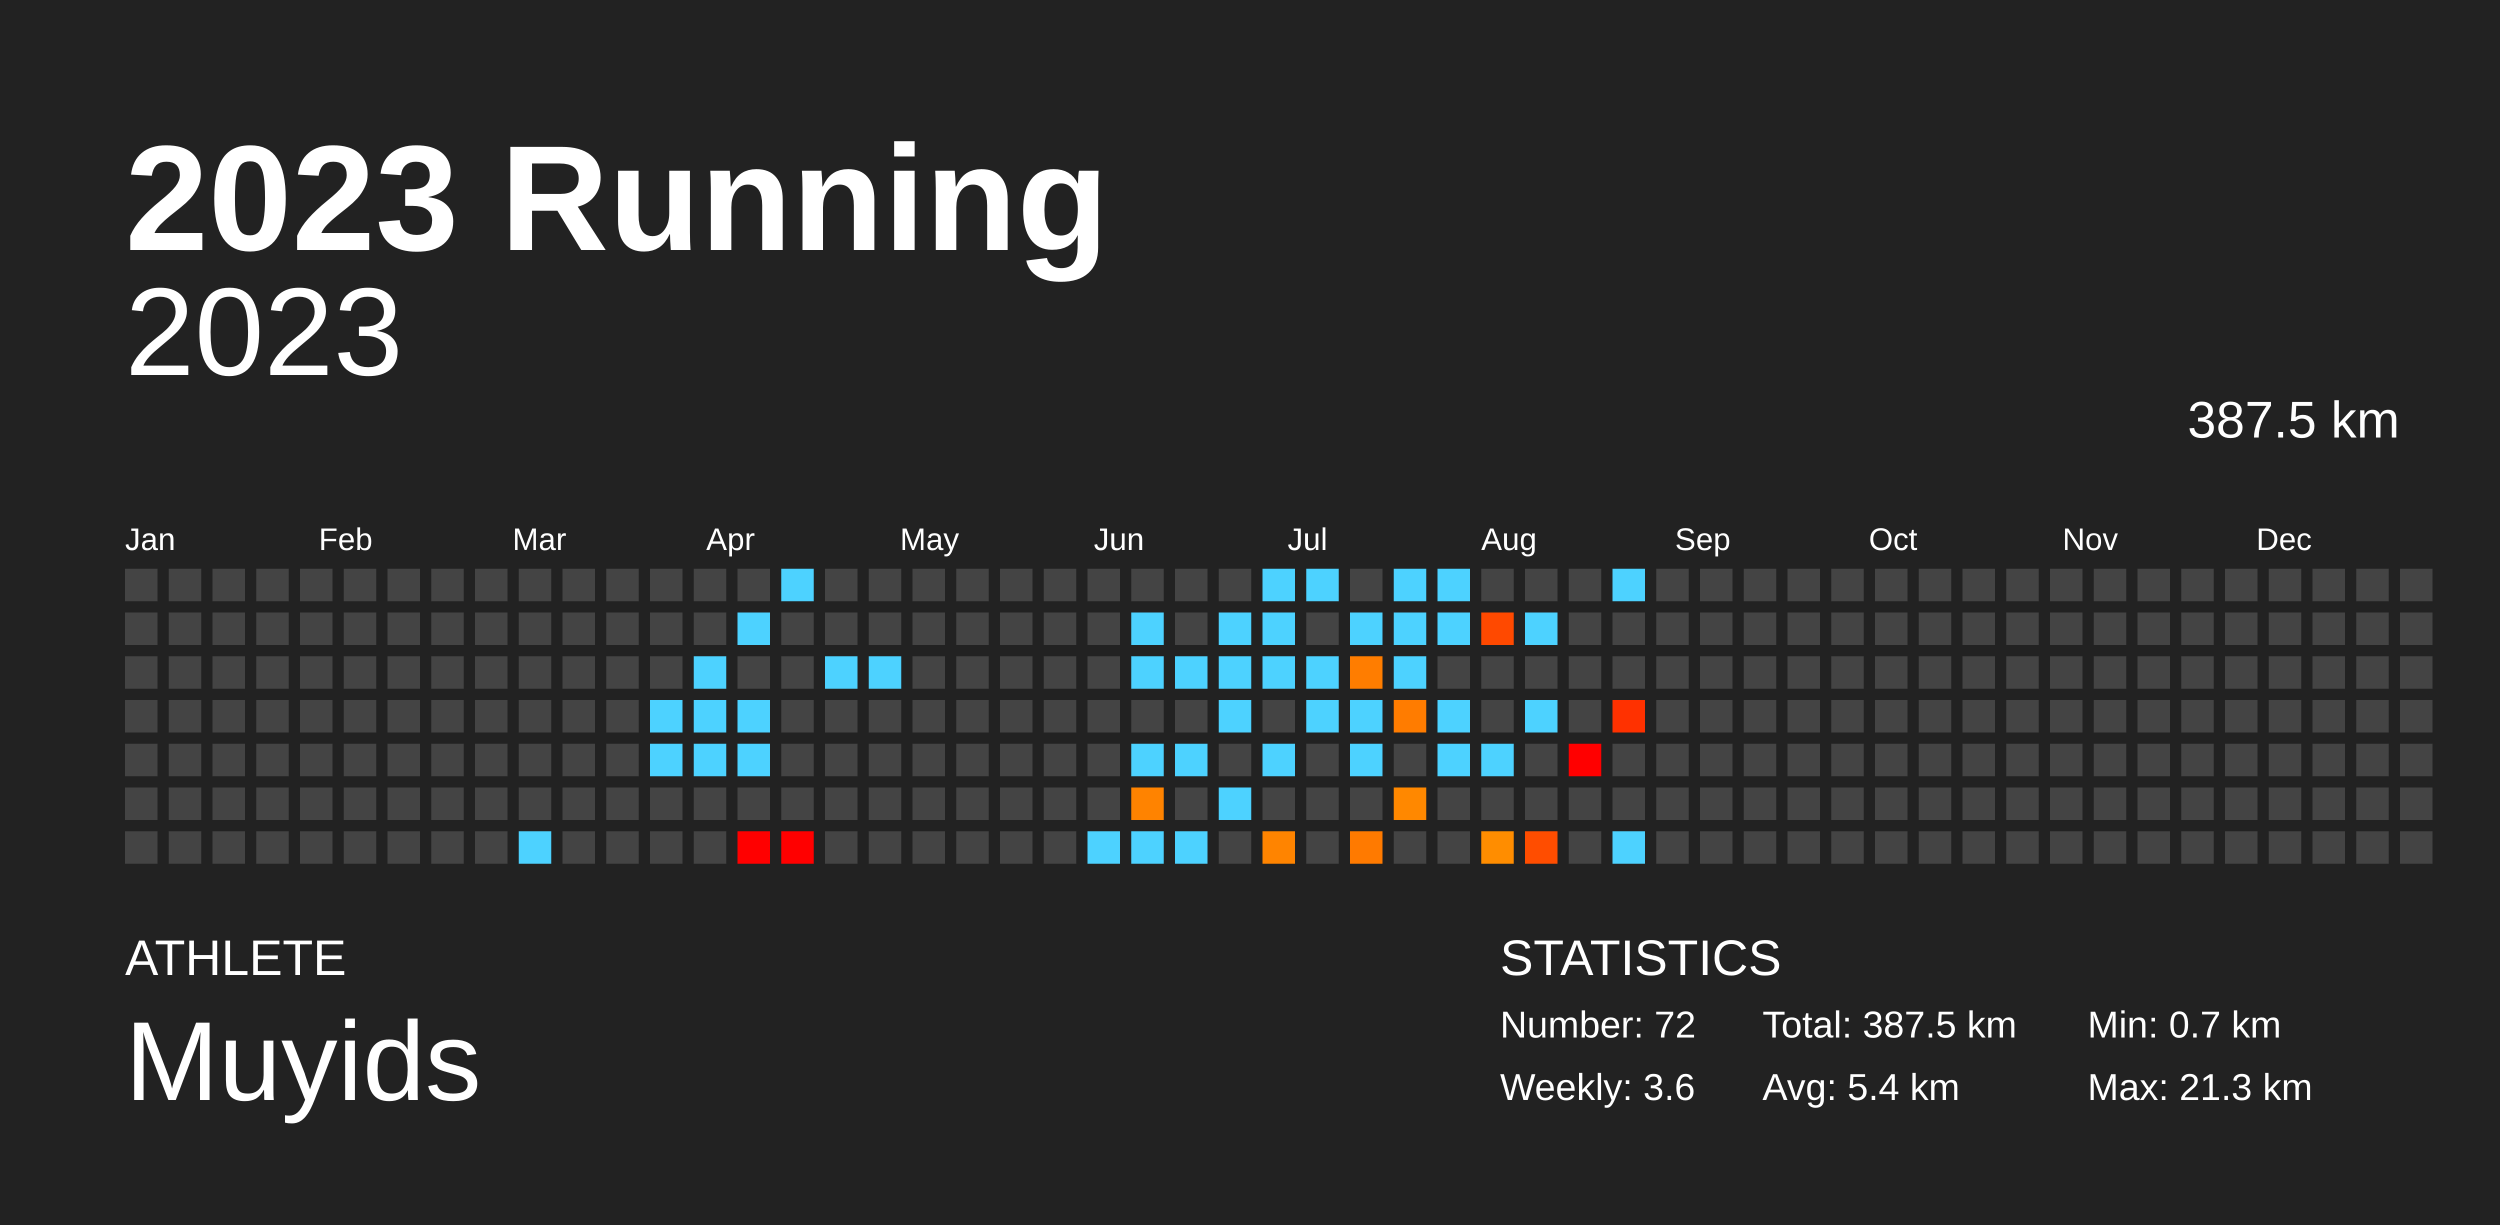
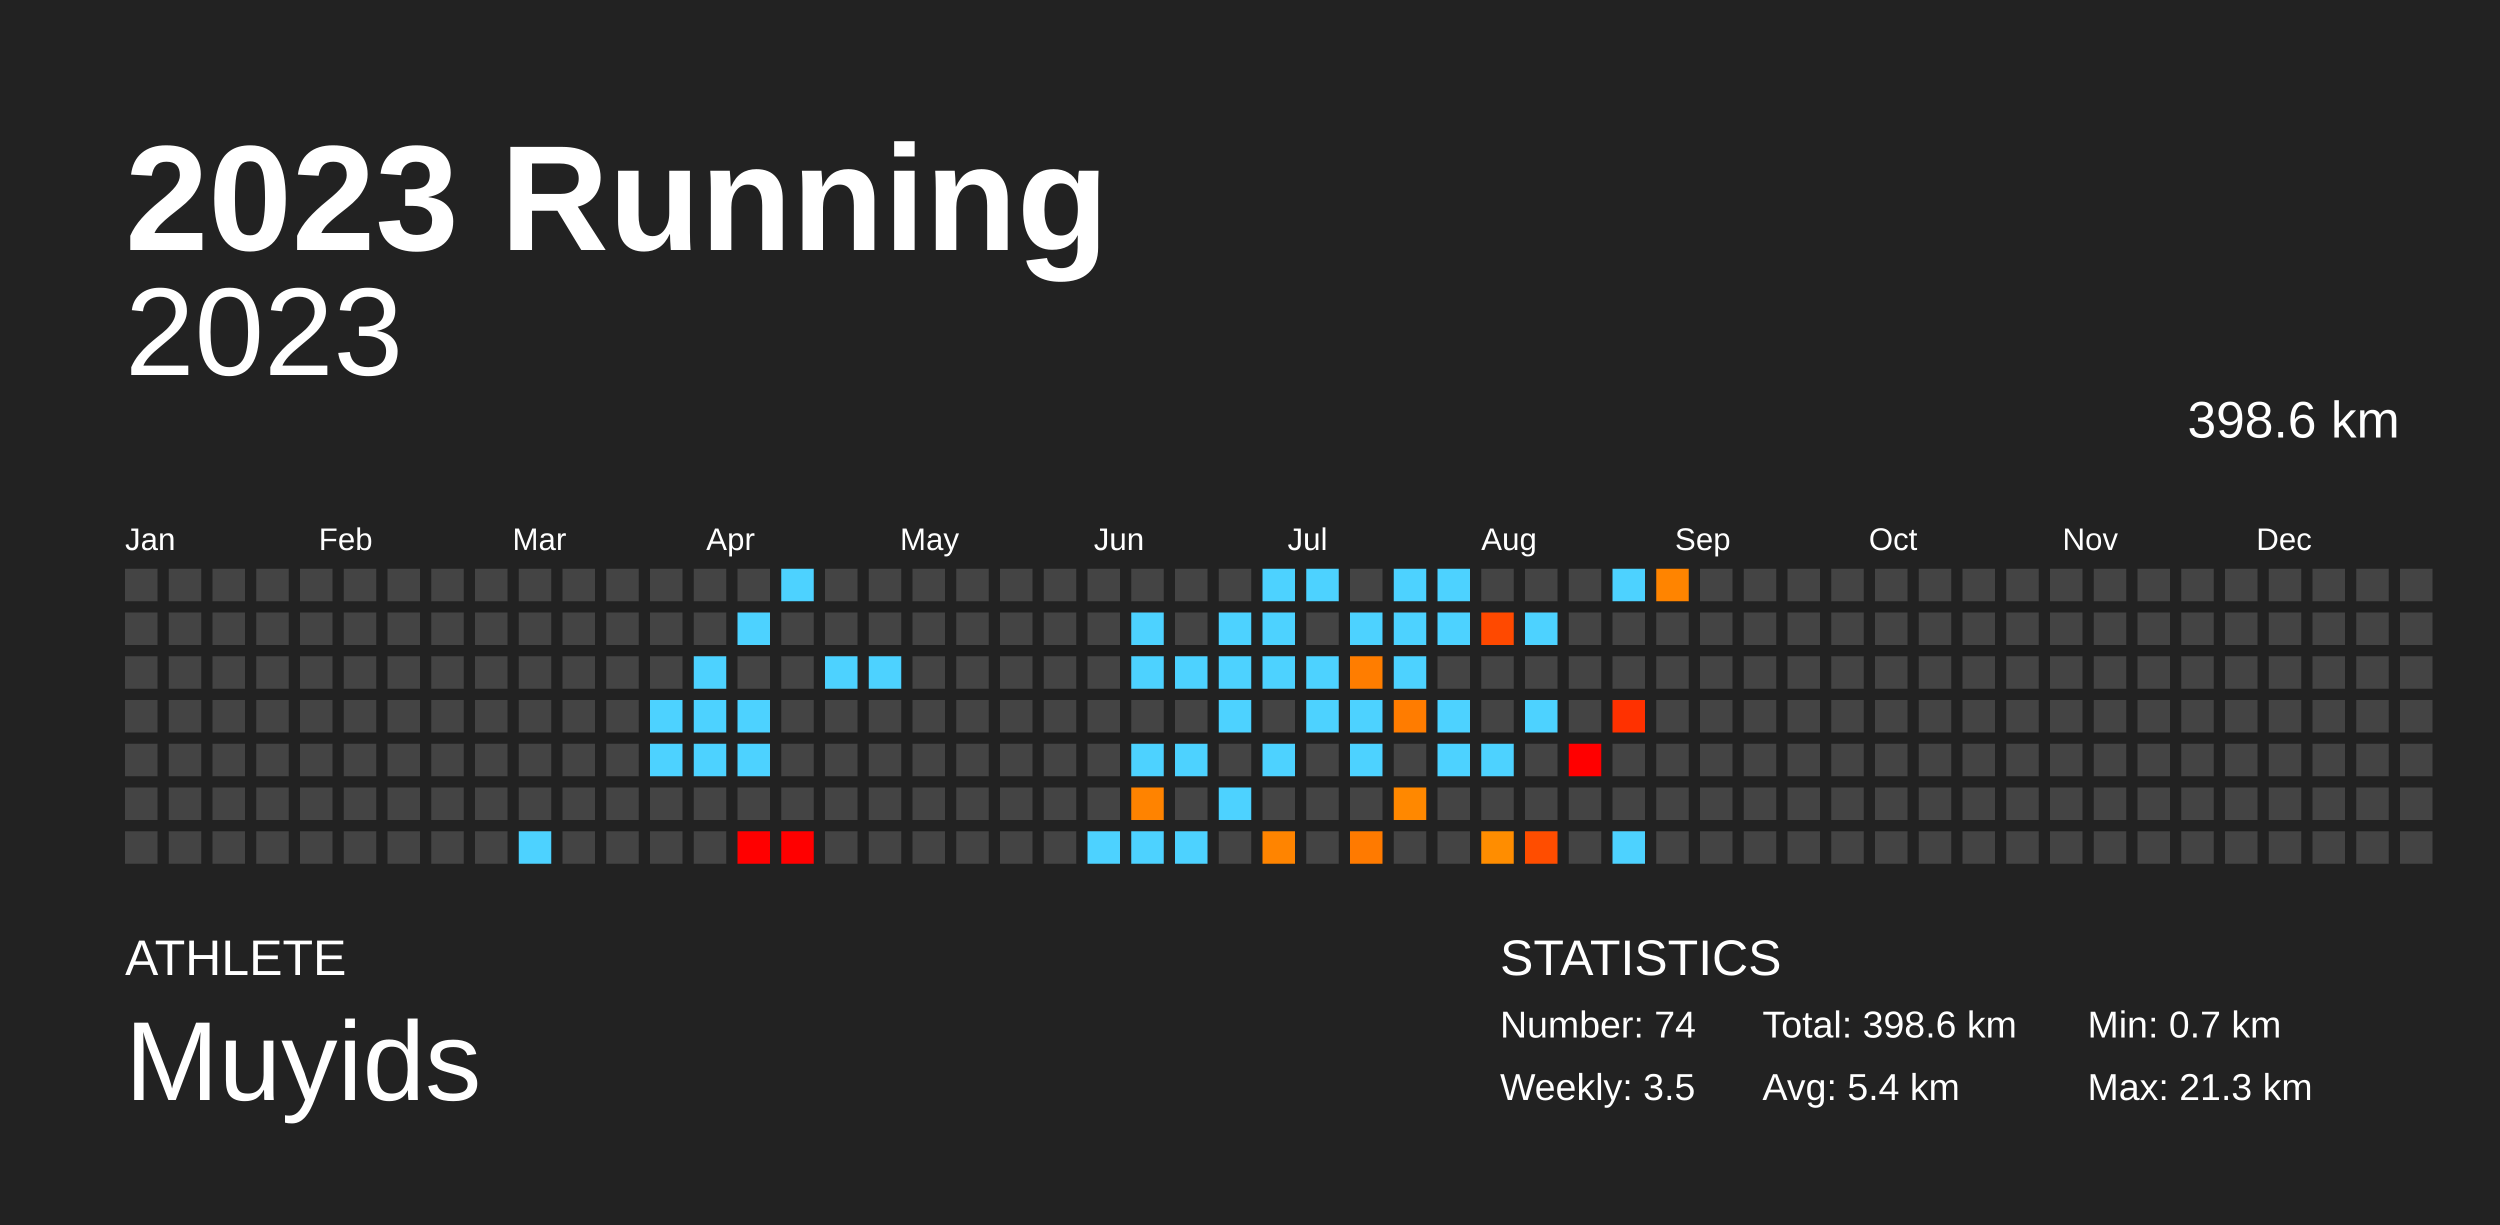
<svg xmlns="http://www.w3.org/2000/svg" baseProfile="full" height="98mm" version="1.1" viewBox="0,0,200,98" width="200mm">
  <defs />
  <rect fill="#222222" height="98" width="200" x="0" y="0" />
  <text fill="#FFFFFF" style="font-size:12px; font-family:Arial; font-weight:bold;" x="10" y="20">2023 Running</text>
  <text fill="#FFFFFF" style="font-size:4px; font-family:Arial" x="10" y="78">ATHLETE</text>
  <text fill="#FFFFFF" style="font-size:9px; font-family:Arial" x="10" y="88">Muyids</text>
  <text fill="#FFFFFF" style="font-size:4px; font-family:Arial" x="120" y="78">STATISTICS</text>
-   <text fill="#FFFFFF" style="font-size:3px; font-family:Arial" x="120" y="83">Number: 72</text>
-   <text fill="#FFFFFF" style="font-size:3px; font-family:Arial" x="120" y="88">Weekly: 3.6</text>
-   <text fill="#FFFFFF" style="font-size:3px; font-family:Arial" x="141" y="83">Total: 387.5 km</text>
+   <text fill="#FFFFFF" style="font-size:3px; font-family:Arial" x="120" y="83">Number: 74</text>
+   <text fill="#FFFFFF" style="font-size:3px; font-family:Arial" x="120" y="88">Weekly: 3.5</text>
+   <text fill="#FFFFFF" style="font-size:3px; font-family:Arial" x="141" y="83">Total: 398.6 km</text>
  <text fill="#FFFFFF" style="font-size:3px; font-family:Arial" x="141" y="88">Avg: 5.4 km</text>
  <text fill="#FFFFFF" style="font-size:3px; font-family:Arial" x="167" y="83">Min: 0.7 km</text>
  <text fill="#FFFFFF" style="font-size:3px; font-family:Arial" x="167" y="88">Max: 21.3 km</text>
  <text alignment-baseline="hanging" fill="#FFFFFF" style="font-size:10.0px; font-family:Arial;" x="10" y="30">2023</text>
-   <text alignment-baseline="hanging" fill="#FFFFFF" style="font-size:4.125px; font-family:Arial;" x="175" y="35">387.5 km</text>
+   <text alignment-baseline="hanging" fill="#FFFFFF" style="font-size:4.125px; font-family:Arial;" x="175" y="35">398.6 km</text>
  <text fill="#FFFFFF" style="font-size:2.5px; font-family:Arial" x="10.0" y="44">Jan</text>
  <text fill="#FFFFFF" style="font-size:2.5px; font-family:Arial" x="25.5" y="44">Feb</text>
  <text fill="#FFFFFF" style="font-size:2.5px; font-family:Arial" x="41.0" y="44">Mar</text>
  <text fill="#FFFFFF" style="font-size:2.5px; font-family:Arial" x="56.5" y="44">Apr</text>
  <text fill="#FFFFFF" style="font-size:2.5px; font-family:Arial" x="72.0" y="44">May</text>
  <text fill="#FFFFFF" style="font-size:2.5px; font-family:Arial" x="87.5" y="44">Jun</text>
  <text fill="#FFFFFF" style="font-size:2.5px; font-family:Arial" x="103.0" y="44">Jul</text>
  <text fill="#FFFFFF" style="font-size:2.5px; font-family:Arial" x="118.5" y="44">Aug</text>
  <text fill="#FFFFFF" style="font-size:2.5px; font-family:Arial" x="134.0" y="44">Sep</text>
  <text fill="#FFFFFF" style="font-size:2.5px; font-family:Arial" x="149.5" y="44">Oct</text>
  <text fill="#FFFFFF" style="font-size:2.5px; font-family:Arial" x="165.0" y="44">Nov</text>
  <text fill="#FFFFFF" style="font-size:2.5px; font-family:Arial" x="180.5" y="44">Dec</text>
  <rect fill="#444444" height="2.6" width="2.6" x="10.0" y="45.5" />
  <rect fill="#444444" height="2.6" width="2.6" x="10.0" y="49.0" />
  <rect fill="#444444" height="2.6" width="2.6" x="10.0" y="52.5" />
  <rect fill="#444444" height="2.6" width="2.6" x="10.0" y="56.0" />
  <rect fill="#444444" height="2.6" width="2.6" x="10.0" y="59.5" />
  <rect fill="#444444" height="2.6" width="2.6" x="10.0" y="63.0" />
  <rect fill="#444444" height="2.6" width="2.6" x="10.0" y="66.5" />
  <rect fill="#444444" height="2.6" width="2.6" x="13.5" y="45.5" />
  <rect fill="#444444" height="2.6" width="2.6" x="13.5" y="49.0" />
  <rect fill="#444444" height="2.6" width="2.6" x="13.5" y="52.5" />
  <rect fill="#444444" height="2.6" width="2.6" x="13.5" y="56.0" />
  <rect fill="#444444" height="2.6" width="2.6" x="13.5" y="59.5" />
  <rect fill="#444444" height="2.6" width="2.6" x="13.5" y="63.0" />
  <rect fill="#444444" height="2.6" width="2.6" x="13.5" y="66.5" />
  <rect fill="#444444" height="2.6" width="2.6" x="17.0" y="45.5" />
  <rect fill="#444444" height="2.6" width="2.6" x="17.0" y="49.0" />
  <rect fill="#444444" height="2.6" width="2.6" x="17.0" y="52.5" />
  <rect fill="#444444" height="2.6" width="2.6" x="17.0" y="56.0" />
  <rect fill="#444444" height="2.6" width="2.6" x="17.0" y="59.5" />
  <rect fill="#444444" height="2.6" width="2.6" x="17.0" y="63.0" />
  <rect fill="#444444" height="2.6" width="2.6" x="17.0" y="66.5" />
  <rect fill="#444444" height="2.6" width="2.6" x="20.5" y="45.5" />
  <rect fill="#444444" height="2.6" width="2.6" x="20.5" y="49.0" />
  <rect fill="#444444" height="2.6" width="2.6" x="20.5" y="52.5" />
  <rect fill="#444444" height="2.6" width="2.6" x="20.5" y="56.0" />
  <rect fill="#444444" height="2.6" width="2.6" x="20.5" y="59.5" />
  <rect fill="#444444" height="2.6" width="2.6" x="20.5" y="63.0" />
  <rect fill="#444444" height="2.6" width="2.6" x="20.5" y="66.5" />
  <rect fill="#444444" height="2.6" width="2.6" x="24.0" y="45.5" />
  <rect fill="#444444" height="2.6" width="2.6" x="24.0" y="49.0" />
  <rect fill="#444444" height="2.6" width="2.6" x="24.0" y="52.5" />
  <rect fill="#444444" height="2.6" width="2.6" x="24.0" y="56.0" />
  <rect fill="#444444" height="2.6" width="2.6" x="24.0" y="59.5" />
  <rect fill="#444444" height="2.6" width="2.6" x="24.0" y="63.0" />
  <rect fill="#444444" height="2.6" width="2.6" x="24.0" y="66.5" />
  <rect fill="#444444" height="2.6" width="2.6" x="27.5" y="45.5" />
  <rect fill="#444444" height="2.6" width="2.6" x="27.5" y="49.0" />
  <rect fill="#444444" height="2.6" width="2.6" x="27.5" y="52.5" />
  <rect fill="#444444" height="2.6" width="2.6" x="27.5" y="56.0" />
  <rect fill="#444444" height="2.6" width="2.6" x="27.5" y="59.5" />
  <rect fill="#444444" height="2.6" width="2.6" x="27.5" y="63.0" />
  <rect fill="#444444" height="2.6" width="2.6" x="27.5" y="66.5" />
  <rect fill="#444444" height="2.6" width="2.6" x="31.0" y="45.5" />
  <rect fill="#444444" height="2.6" width="2.6" x="31.0" y="49.0" />
  <rect fill="#444444" height="2.6" width="2.6" x="31.0" y="52.5" />
  <rect fill="#444444" height="2.6" width="2.6" x="31.0" y="56.0" />
  <rect fill="#444444" height="2.6" width="2.6" x="31.0" y="59.5" />
  <rect fill="#444444" height="2.6" width="2.6" x="31.0" y="63.0" />
  <rect fill="#444444" height="2.6" width="2.6" x="31.0" y="66.5" />
  <rect fill="#444444" height="2.6" width="2.6" x="34.5" y="45.5" />
  <rect fill="#444444" height="2.6" width="2.6" x="34.5" y="49.0" />
  <rect fill="#444444" height="2.6" width="2.6" x="34.5" y="52.5" />
  <rect fill="#444444" height="2.6" width="2.6" x="34.5" y="56.0" />
  <rect fill="#444444" height="2.6" width="2.6" x="34.5" y="59.5" />
  <rect fill="#444444" height="2.6" width="2.6" x="34.5" y="63.0" />
  <rect fill="#444444" height="2.6" width="2.6" x="34.5" y="66.5" />
  <rect fill="#444444" height="2.6" width="2.6" x="38.0" y="45.5" />
  <rect fill="#444444" height="2.6" width="2.6" x="38.0" y="49.0" />
  <rect fill="#444444" height="2.6" width="2.6" x="38.0" y="52.5" />
  <rect fill="#444444" height="2.6" width="2.6" x="38.0" y="56.0" />
  <rect fill="#444444" height="2.6" width="2.6" x="38.0" y="59.5" />
  <rect fill="#444444" height="2.6" width="2.6" x="38.0" y="63.0" />
  <rect fill="#444444" height="2.6" width="2.6" x="38.0" y="66.5" />
  <rect fill="#444444" height="2.6" width="2.6" x="41.5" y="45.5" />
  <rect fill="#444444" height="2.6" width="2.6" x="41.5" y="49.0" />
  <rect fill="#444444" height="2.6" width="2.6" x="41.5" y="52.5" />
  <rect fill="#444444" height="2.6" width="2.6" x="41.5" y="56.0" />
  <rect fill="#444444" height="2.6" width="2.6" x="41.5" y="59.5" />
  <rect fill="#444444" height="2.6" width="2.6" x="41.5" y="63.0" />
  <rect fill="#4dd2ff" height="2.6" width="2.6" x="41.5" y="66.5" />
  <rect fill="#444444" height="2.6" width="2.6" x="45.0" y="45.5" />
  <rect fill="#444444" height="2.6" width="2.6" x="45.0" y="49.0" />
  <rect fill="#444444" height="2.6" width="2.6" x="45.0" y="52.5" />
  <rect fill="#444444" height="2.6" width="2.6" x="45.0" y="56.0" />
  <rect fill="#444444" height="2.6" width="2.6" x="45.0" y="59.5" />
  <rect fill="#444444" height="2.6" width="2.6" x="45.0" y="63.0" />
  <rect fill="#444444" height="2.6" width="2.6" x="45.0" y="66.5" />
  <rect fill="#444444" height="2.6" width="2.6" x="48.5" y="45.5" />
  <rect fill="#444444" height="2.6" width="2.6" x="48.5" y="49.0" />
  <rect fill="#444444" height="2.6" width="2.6" x="48.5" y="52.5" />
  <rect fill="#444444" height="2.6" width="2.6" x="48.5" y="56.0" />
  <rect fill="#444444" height="2.6" width="2.6" x="48.5" y="59.5" />
  <rect fill="#444444" height="2.6" width="2.6" x="48.5" y="63.0" />
  <rect fill="#444444" height="2.6" width="2.6" x="48.5" y="66.5" />
  <rect fill="#444444" height="2.6" width="2.6" x="52.0" y="45.5" />
  <rect fill="#444444" height="2.6" width="2.6" x="52.0" y="49.0" />
  <rect fill="#444444" height="2.6" width="2.6" x="52.0" y="52.5" />
  <rect fill="#4dd2ff" height="2.6" width="2.6" x="52.0" y="56.0" />
  <rect fill="#4dd2ff" height="2.6" width="2.6" x="52.0" y="59.5" />
  <rect fill="#444444" height="2.6" width="2.6" x="52.0" y="63.0" />
  <rect fill="#444444" height="2.6" width="2.6" x="52.0" y="66.5" />
  <rect fill="#444444" height="2.6" width="2.6" x="55.5" y="45.5" />
  <rect fill="#444444" height="2.6" width="2.6" x="55.5" y="49.0" />
  <rect fill="#4dd2ff" height="2.6" width="2.6" x="55.5" y="52.5" />
  <rect fill="#4dd2ff" height="2.6" width="2.6" x="55.5" y="56.0" />
  <rect fill="#4dd2ff" height="2.6" width="2.6" x="55.5" y="59.5" />
  <rect fill="#444444" height="2.6" width="2.6" x="55.5" y="63.0" />
  <rect fill="#444444" height="2.6" width="2.6" x="55.5" y="66.5" />
  <rect fill="#444444" height="2.6" width="2.6" x="59.0" y="45.5" />
  <rect fill="#4dd2ff" height="2.6" width="2.6" x="59.0" y="49.0" />
  <rect fill="#444444" height="2.6" width="2.6" x="59.0" y="52.5" />
  <rect fill="#4dd2ff" height="2.6" width="2.6" x="59.0" y="56.0" />
  <rect fill="#4dd2ff" height="2.6" width="2.6" x="59.0" y="59.5" />
  <rect fill="#444444" height="2.6" width="2.6" x="59.0" y="63.0" />
  <rect fill="red" height="2.6" width="2.6" x="59.0" y="66.5" />
  <rect fill="#4dd2ff" height="2.6" width="2.6" x="62.5" y="45.5" />
  <rect fill="#444444" height="2.6" width="2.6" x="62.5" y="49.0" />
  <rect fill="#444444" height="2.6" width="2.6" x="62.5" y="52.5" />
  <rect fill="#444444" height="2.6" width="2.6" x="62.5" y="56.0" />
  <rect fill="#444444" height="2.6" width="2.6" x="62.5" y="59.5" />
  <rect fill="#444444" height="2.6" width="2.6" x="62.5" y="63.0" />
  <rect fill="red" height="2.6" width="2.6" x="62.5" y="66.5" />
  <rect fill="#444444" height="2.6" width="2.6" x="66.0" y="45.5" />
  <rect fill="#444444" height="2.6" width="2.6" x="66.0" y="49.0" />
  <rect fill="#4dd2ff" height="2.6" width="2.6" x="66.0" y="52.5" />
  <rect fill="#444444" height="2.6" width="2.6" x="66.0" y="56.0" />
  <rect fill="#444444" height="2.6" width="2.6" x="66.0" y="59.5" />
  <rect fill="#444444" height="2.6" width="2.6" x="66.0" y="63.0" />
  <rect fill="#444444" height="2.6" width="2.6" x="66.0" y="66.5" />
  <rect fill="#444444" height="2.6" width="2.6" x="69.5" y="45.5" />
  <rect fill="#444444" height="2.6" width="2.6" x="69.5" y="49.0" />
  <rect fill="#4dd2ff" height="2.6" width="2.6" x="69.5" y="52.5" />
  <rect fill="#444444" height="2.6" width="2.6" x="69.5" y="56.0" />
  <rect fill="#444444" height="2.6" width="2.6" x="69.5" y="59.5" />
  <rect fill="#444444" height="2.6" width="2.6" x="69.5" y="63.0" />
  <rect fill="#444444" height="2.6" width="2.6" x="69.5" y="66.5" />
  <rect fill="#444444" height="2.6" width="2.6" x="73.0" y="45.5" />
  <rect fill="#444444" height="2.6" width="2.6" x="73.0" y="49.0" />
  <rect fill="#444444" height="2.6" width="2.6" x="73.0" y="52.5" />
  <rect fill="#444444" height="2.6" width="2.6" x="73.0" y="56.0" />
  <rect fill="#444444" height="2.6" width="2.6" x="73.0" y="59.5" />
  <rect fill="#444444" height="2.6" width="2.6" x="73.0" y="63.0" />
  <rect fill="#444444" height="2.6" width="2.6" x="73.0" y="66.5" />
  <rect fill="#444444" height="2.6" width="2.6" x="76.5" y="45.5" />
  <rect fill="#444444" height="2.6" width="2.6" x="76.5" y="49.0" />
  <rect fill="#444444" height="2.6" width="2.6" x="76.5" y="52.5" />
  <rect fill="#444444" height="2.6" width="2.6" x="76.5" y="56.0" />
  <rect fill="#444444" height="2.6" width="2.6" x="76.5" y="59.5" />
  <rect fill="#444444" height="2.6" width="2.6" x="76.5" y="63.0" />
  <rect fill="#444444" height="2.6" width="2.6" x="76.5" y="66.5" />
  <rect fill="#444444" height="2.6" width="2.6" x="80.0" y="45.5" />
  <rect fill="#444444" height="2.6" width="2.6" x="80.0" y="49.0" />
  <rect fill="#444444" height="2.6" width="2.6" x="80.0" y="52.5" />
  <rect fill="#444444" height="2.6" width="2.6" x="80.0" y="56.0" />
  <rect fill="#444444" height="2.6" width="2.6" x="80.0" y="59.5" />
  <rect fill="#444444" height="2.6" width="2.6" x="80.0" y="63.0" />
  <rect fill="#444444" height="2.6" width="2.6" x="80.0" y="66.5" />
  <rect fill="#444444" height="2.6" width="2.6" x="83.5" y="45.5" />
  <rect fill="#444444" height="2.6" width="2.6" x="83.5" y="49.0" />
  <rect fill="#444444" height="2.6" width="2.6" x="83.5" y="52.5" />
  <rect fill="#444444" height="2.6" width="2.6" x="83.5" y="56.0" />
  <rect fill="#444444" height="2.6" width="2.6" x="83.5" y="59.5" />
  <rect fill="#444444" height="2.6" width="2.6" x="83.5" y="63.0" />
  <rect fill="#444444" height="2.6" width="2.6" x="83.5" y="66.5" />
  <rect fill="#444444" height="2.6" width="2.6" x="87.0" y="45.5" />
  <rect fill="#444444" height="2.6" width="2.6" x="87.0" y="49.0" />
  <rect fill="#444444" height="2.6" width="2.6" x="87.0" y="52.5" />
  <rect fill="#444444" height="2.6" width="2.6" x="87.0" y="56.0" />
  <rect fill="#444444" height="2.6" width="2.6" x="87.0" y="59.5" />
  <rect fill="#444444" height="2.6" width="2.6" x="87.0" y="63.0" />
  <rect fill="#4dd2ff" height="2.6" width="2.6" x="87.0" y="66.5" />
  <rect fill="#444444" height="2.6" width="2.6" x="90.5" y="45.5" />
  <rect fill="#4dd2ff" height="2.6" width="2.6" x="90.5" y="49.0" />
  <rect fill="#4dd2ff" height="2.6" width="2.6" x="90.5" y="52.5" />
  <rect fill="#444444" height="2.6" width="2.6" x="90.5" y="56.0" />
  <rect fill="#4dd2ff" height="2.6" width="2.6" x="90.5" y="59.5" />
  <rect fill="#ff8300" height="2.6" width="2.6" x="90.5" y="63.0" />
  <rect fill="#4dd2ff" height="2.6" width="2.6" x="90.5" y="66.5" />
  <rect fill="#444444" height="2.6" width="2.6" x="94.0" y="45.5" />
  <rect fill="#444444" height="2.6" width="2.6" x="94.0" y="49.0" />
  <rect fill="#4dd2ff" height="2.6" width="2.6" x="94.0" y="52.5" />
  <rect fill="#444444" height="2.6" width="2.6" x="94.0" y="56.0" />
  <rect fill="#4dd2ff" height="2.6" width="2.6" x="94.0" y="59.5" />
  <rect fill="#444444" height="2.6" width="2.6" x="94.0" y="63.0" />
  <rect fill="#4dd2ff" height="2.6" width="2.6" x="94.0" y="66.5" />
  <rect fill="#444444" height="2.6" width="2.6" x="97.5" y="45.5" />
  <rect fill="#4dd2ff" height="2.6" width="2.6" x="97.5" y="49.0" />
  <rect fill="#4dd2ff" height="2.6" width="2.6" x="97.5" y="52.5" />
  <rect fill="#4dd2ff" height="2.6" width="2.6" x="97.5" y="56.0" />
  <rect fill="#444444" height="2.6" width="2.6" x="97.5" y="59.5" />
  <rect fill="#4dd2ff" height="2.6" width="2.6" x="97.5" y="63.0" />
  <rect fill="#444444" height="2.6" width="2.6" x="97.5" y="66.5" />
  <rect fill="#4dd2ff" height="2.6" width="2.6" x="101.0" y="45.5" />
  <rect fill="#4dd2ff" height="2.6" width="2.6" x="101.0" y="49.0" />
  <rect fill="#4dd2ff" height="2.6" width="2.6" x="101.0" y="52.5" />
  <rect fill="#444444" height="2.6" width="2.6" x="101.0" y="56.0" />
  <rect fill="#4dd2ff" height="2.6" width="2.6" x="101.0" y="59.5" />
  <rect fill="#444444" height="2.6" width="2.6" x="101.0" y="63.0" />
  <rect fill="#ff8400" height="2.6" width="2.6" x="101.0" y="66.5" />
  <rect fill="#4dd2ff" height="2.6" width="2.6" x="104.5" y="45.5" />
  <rect fill="#444444" height="2.6" width="2.6" x="104.5" y="49.0" />
  <rect fill="#4dd2ff" height="2.6" width="2.6" x="104.5" y="52.5" />
  <rect fill="#4dd2ff" height="2.6" width="2.6" x="104.5" y="56.0" />
  <rect fill="#444444" height="2.6" width="2.6" x="104.5" y="59.5" />
  <rect fill="#444444" height="2.6" width="2.6" x="104.5" y="63.0" />
  <rect fill="#444444" height="2.6" width="2.6" x="104.5" y="66.5" />
  <rect fill="#444444" height="2.6" width="2.6" x="108.0" y="45.5" />
  <rect fill="#4dd2ff" height="2.6" width="2.6" x="108.0" y="49.0" />
  <rect fill="#ff7d00" height="2.6" width="2.6" x="108.0" y="52.5" />
  <rect fill="#4dd2ff" height="2.6" width="2.6" x="108.0" y="56.0" />
  <rect fill="#4dd2ff" height="2.6" width="2.6" x="108.0" y="59.5" />
  <rect fill="#444444" height="2.6" width="2.6" x="108.0" y="63.0" />
  <rect fill="#ff7a00" height="2.6" width="2.6" x="108.0" y="66.5" />
  <rect fill="#4dd2ff" height="2.6" width="2.6" x="111.5" y="45.5" />
  <rect fill="#4dd2ff" height="2.6" width="2.6" x="111.5" y="49.0" />
  <rect fill="#4dd2ff" height="2.6" width="2.6" x="111.5" y="52.5" />
  <rect fill="#ff7c00" height="2.6" width="2.6" x="111.5" y="56.0" />
  <rect fill="#444444" height="2.6" width="2.6" x="111.5" y="59.5" />
  <rect fill="#ff8800" height="2.6" width="2.6" x="111.5" y="63.0" />
  <rect fill="#444444" height="2.6" width="2.6" x="111.5" y="66.5" />
  <rect fill="#4dd2ff" height="2.6" width="2.6" x="115.0" y="45.5" />
  <rect fill="#4dd2ff" height="2.6" width="2.6" x="115.0" y="49.0" />
  <rect fill="#444444" height="2.6" width="2.6" x="115.0" y="52.5" />
  <rect fill="#4dd2ff" height="2.6" width="2.6" x="115.0" y="56.0" />
  <rect fill="#4dd2ff" height="2.6" width="2.6" x="115.0" y="59.5" />
  <rect fill="#444444" height="2.6" width="2.6" x="115.0" y="63.0" />
  <rect fill="#444444" height="2.6" width="2.6" x="115.0" y="66.5" />
  <rect fill="#444444" height="2.6" width="2.6" x="118.5" y="45.5" />
  <rect fill="#ff4900" height="2.6" width="2.6" x="118.5" y="49.0" />
  <rect fill="#444444" height="2.6" width="2.6" x="118.5" y="52.5" />
  <rect fill="#444444" height="2.6" width="2.6" x="118.5" y="56.0" />
  <rect fill="#4dd2ff" height="2.6" width="2.6" x="118.5" y="59.5" />
  <rect fill="#444444" height="2.6" width="2.6" x="118.5" y="63.0" />
  <rect fill="#ff8d00" height="2.6" width="2.6" x="118.5" y="66.5" />
  <rect fill="#444444" height="2.6" width="2.6" x="122.0" y="45.5" />
  <rect fill="#4dd2ff" height="2.6" width="2.6" x="122.0" y="49.0" />
  <rect fill="#444444" height="2.6" width="2.6" x="122.0" y="52.5" />
  <rect fill="#4dd2ff" height="2.6" width="2.6" x="122.0" y="56.0" />
  <rect fill="#444444" height="2.6" width="2.6" x="122.0" y="59.5" />
  <rect fill="#444444" height="2.6" width="2.6" x="122.0" y="63.0" />
  <rect fill="#ff4d00" height="2.6" width="2.6" x="122.0" y="66.5" />
  <rect fill="#444444" height="2.6" width="2.6" x="125.5" y="45.5" />
  <rect fill="#444444" height="2.6" width="2.6" x="125.5" y="49.0" />
  <rect fill="#444444" height="2.6" width="2.6" x="125.5" y="52.5" />
  <rect fill="#444444" height="2.6" width="2.6" x="125.5" y="56.0" />
  <rect fill="red" height="2.6" width="2.6" x="125.5" y="59.5" />
  <rect fill="#444444" height="2.6" width="2.6" x="125.5" y="63.0" />
  <rect fill="#444444" height="2.6" width="2.6" x="125.5" y="66.5" />
  <rect fill="#4dd2ff" height="2.6" width="2.6" x="129.0" y="45.5" />
  <rect fill="#444444" height="2.6" width="2.6" x="129.0" y="49.0" />
  <rect fill="#444444" height="2.6" width="2.6" x="129.0" y="52.5" />
  <rect fill="#ff3100" height="2.6" width="2.6" x="129.0" y="56.0" />
  <rect fill="#444444" height="2.6" width="2.6" x="129.0" y="59.5" />
  <rect fill="#444444" height="2.6" width="2.6" x="129.0" y="63.0" />
  <rect fill="#4dd2ff" height="2.6" width="2.6" x="129.0" y="66.5" />
-   <rect fill="#444444" height="2.6" width="2.6" x="132.5" y="45.5" />
+   <rect fill="#ff8400" height="2.6" width="2.6" x="132.5" y="45.5" />
  <rect fill="#444444" height="2.6" width="2.6" x="132.5" y="49.0" />
  <rect fill="#444444" height="2.6" width="2.6" x="132.5" y="52.5" />
  <rect fill="#444444" height="2.6" width="2.6" x="132.5" y="56.0" />
  <rect fill="#444444" height="2.6" width="2.6" x="132.5" y="59.5" />
  <rect fill="#444444" height="2.6" width="2.6" x="132.5" y="63.0" />
  <rect fill="#444444" height="2.6" width="2.6" x="132.5" y="66.5" />
  <rect fill="#444444" height="2.6" width="2.6" x="136.0" y="45.5" />
  <rect fill="#444444" height="2.6" width="2.6" x="136.0" y="49.0" />
  <rect fill="#444444" height="2.6" width="2.6" x="136.0" y="52.5" />
  <rect fill="#444444" height="2.6" width="2.6" x="136.0" y="56.0" />
  <rect fill="#444444" height="2.6" width="2.6" x="136.0" y="59.5" />
  <rect fill="#444444" height="2.6" width="2.6" x="136.0" y="63.0" />
  <rect fill="#444444" height="2.6" width="2.6" x="136.0" y="66.5" />
  <rect fill="#444444" height="2.6" width="2.6" x="139.5" y="45.5" />
  <rect fill="#444444" height="2.6" width="2.6" x="139.5" y="49.0" />
  <rect fill="#444444" height="2.6" width="2.6" x="139.5" y="52.5" />
  <rect fill="#444444" height="2.6" width="2.6" x="139.5" y="56.0" />
  <rect fill="#444444" height="2.6" width="2.6" x="139.5" y="59.5" />
  <rect fill="#444444" height="2.6" width="2.6" x="139.5" y="63.0" />
  <rect fill="#444444" height="2.6" width="2.6" x="139.5" y="66.5" />
  <rect fill="#444444" height="2.6" width="2.6" x="143.0" y="45.5" />
  <rect fill="#444444" height="2.6" width="2.6" x="143.0" y="49.0" />
  <rect fill="#444444" height="2.6" width="2.6" x="143.0" y="52.5" />
  <rect fill="#444444" height="2.6" width="2.6" x="143.0" y="56.0" />
  <rect fill="#444444" height="2.6" width="2.6" x="143.0" y="59.5" />
  <rect fill="#444444" height="2.6" width="2.6" x="143.0" y="63.0" />
  <rect fill="#444444" height="2.6" width="2.6" x="143.0" y="66.5" />
  <rect fill="#444444" height="2.6" width="2.6" x="146.5" y="45.5" />
  <rect fill="#444444" height="2.6" width="2.6" x="146.5" y="49.0" />
  <rect fill="#444444" height="2.6" width="2.6" x="146.5" y="52.5" />
  <rect fill="#444444" height="2.6" width="2.6" x="146.5" y="56.0" />
  <rect fill="#444444" height="2.6" width="2.6" x="146.5" y="59.5" />
  <rect fill="#444444" height="2.6" width="2.6" x="146.5" y="63.0" />
  <rect fill="#444444" height="2.6" width="2.6" x="146.5" y="66.5" />
  <rect fill="#444444" height="2.6" width="2.6" x="150.0" y="45.5" />
  <rect fill="#444444" height="2.6" width="2.6" x="150.0" y="49.0" />
  <rect fill="#444444" height="2.6" width="2.6" x="150.0" y="52.5" />
  <rect fill="#444444" height="2.6" width="2.6" x="150.0" y="56.0" />
  <rect fill="#444444" height="2.6" width="2.6" x="150.0" y="59.5" />
  <rect fill="#444444" height="2.6" width="2.6" x="150.0" y="63.0" />
  <rect fill="#444444" height="2.6" width="2.6" x="150.0" y="66.5" />
  <rect fill="#444444" height="2.6" width="2.6" x="153.5" y="45.5" />
  <rect fill="#444444" height="2.6" width="2.6" x="153.5" y="49.0" />
  <rect fill="#444444" height="2.6" width="2.6" x="153.5" y="52.5" />
  <rect fill="#444444" height="2.6" width="2.6" x="153.5" y="56.0" />
  <rect fill="#444444" height="2.6" width="2.6" x="153.5" y="59.5" />
  <rect fill="#444444" height="2.6" width="2.6" x="153.5" y="63.0" />
  <rect fill="#444444" height="2.6" width="2.6" x="153.5" y="66.5" />
  <rect fill="#444444" height="2.6" width="2.6" x="157.0" y="45.5" />
  <rect fill="#444444" height="2.6" width="2.6" x="157.0" y="49.0" />
  <rect fill="#444444" height="2.6" width="2.6" x="157.0" y="52.5" />
  <rect fill="#444444" height="2.6" width="2.6" x="157.0" y="56.0" />
  <rect fill="#444444" height="2.6" width="2.6" x="157.0" y="59.5" />
  <rect fill="#444444" height="2.6" width="2.6" x="157.0" y="63.0" />
  <rect fill="#444444" height="2.6" width="2.6" x="157.0" y="66.5" />
  <rect fill="#444444" height="2.6" width="2.6" x="160.5" y="45.5" />
  <rect fill="#444444" height="2.6" width="2.6" x="160.5" y="49.0" />
  <rect fill="#444444" height="2.6" width="2.6" x="160.5" y="52.5" />
  <rect fill="#444444" height="2.6" width="2.6" x="160.5" y="56.0" />
  <rect fill="#444444" height="2.6" width="2.6" x="160.5" y="59.5" />
  <rect fill="#444444" height="2.6" width="2.6" x="160.5" y="63.0" />
  <rect fill="#444444" height="2.6" width="2.6" x="160.5" y="66.5" />
  <rect fill="#444444" height="2.6" width="2.6" x="164.0" y="45.5" />
  <rect fill="#444444" height="2.6" width="2.6" x="164.0" y="49.0" />
  <rect fill="#444444" height="2.6" width="2.6" x="164.0" y="52.5" />
  <rect fill="#444444" height="2.6" width="2.6" x="164.0" y="56.0" />
  <rect fill="#444444" height="2.6" width="2.6" x="164.0" y="59.5" />
  <rect fill="#444444" height="2.6" width="2.6" x="164.0" y="63.0" />
  <rect fill="#444444" height="2.6" width="2.6" x="164.0" y="66.5" />
  <rect fill="#444444" height="2.6" width="2.6" x="167.5" y="45.5" />
  <rect fill="#444444" height="2.6" width="2.6" x="167.5" y="49.0" />
  <rect fill="#444444" height="2.6" width="2.6" x="167.5" y="52.5" />
  <rect fill="#444444" height="2.6" width="2.6" x="167.5" y="56.0" />
  <rect fill="#444444" height="2.6" width="2.6" x="167.5" y="59.5" />
  <rect fill="#444444" height="2.6" width="2.6" x="167.5" y="63.0" />
  <rect fill="#444444" height="2.6" width="2.6" x="167.5" y="66.5" />
  <rect fill="#444444" height="2.6" width="2.6" x="171.0" y="45.5" />
  <rect fill="#444444" height="2.6" width="2.6" x="171.0" y="49.0" />
  <rect fill="#444444" height="2.6" width="2.6" x="171.0" y="52.5" />
  <rect fill="#444444" height="2.6" width="2.6" x="171.0" y="56.0" />
  <rect fill="#444444" height="2.6" width="2.6" x="171.0" y="59.5" />
  <rect fill="#444444" height="2.6" width="2.6" x="171.0" y="63.0" />
  <rect fill="#444444" height="2.6" width="2.6" x="171.0" y="66.5" />
  <rect fill="#444444" height="2.6" width="2.6" x="174.5" y="45.5" />
  <rect fill="#444444" height="2.6" width="2.6" x="174.5" y="49.0" />
  <rect fill="#444444" height="2.6" width="2.6" x="174.5" y="52.5" />
  <rect fill="#444444" height="2.6" width="2.6" x="174.5" y="56.0" />
  <rect fill="#444444" height="2.6" width="2.6" x="174.5" y="59.5" />
  <rect fill="#444444" height="2.6" width="2.6" x="174.5" y="63.0" />
  <rect fill="#444444" height="2.6" width="2.6" x="174.5" y="66.5" />
  <rect fill="#444444" height="2.6" width="2.6" x="178.0" y="45.5" />
  <rect fill="#444444" height="2.6" width="2.6" x="178.0" y="49.0" />
  <rect fill="#444444" height="2.6" width="2.6" x="178.0" y="52.5" />
  <rect fill="#444444" height="2.6" width="2.6" x="178.0" y="56.0" />
  <rect fill="#444444" height="2.6" width="2.6" x="178.0" y="59.5" />
  <rect fill="#444444" height="2.6" width="2.6" x="178.0" y="63.0" />
  <rect fill="#444444" height="2.6" width="2.6" x="178.0" y="66.5" />
  <rect fill="#444444" height="2.6" width="2.6" x="181.5" y="45.5" />
  <rect fill="#444444" height="2.6" width="2.6" x="181.5" y="49.0" />
  <rect fill="#444444" height="2.6" width="2.6" x="181.5" y="52.5" />
  <rect fill="#444444" height="2.6" width="2.6" x="181.5" y="56.0" />
  <rect fill="#444444" height="2.6" width="2.6" x="181.5" y="59.5" />
  <rect fill="#444444" height="2.6" width="2.6" x="181.5" y="63.0" />
  <rect fill="#444444" height="2.6" width="2.6" x="181.5" y="66.5" />
  <rect fill="#444444" height="2.6" width="2.6" x="185.0" y="45.5" />
  <rect fill="#444444" height="2.6" width="2.6" x="185.0" y="49.0" />
  <rect fill="#444444" height="2.6" width="2.6" x="185.0" y="52.5" />
  <rect fill="#444444" height="2.6" width="2.6" x="185.0" y="56.0" />
  <rect fill="#444444" height="2.6" width="2.6" x="185.0" y="59.5" />
  <rect fill="#444444" height="2.6" width="2.6" x="185.0" y="63.0" />
  <rect fill="#444444" height="2.6" width="2.6" x="185.0" y="66.5" />
  <rect fill="#444444" height="2.6" width="2.6" x="188.5" y="45.5" />
  <rect fill="#444444" height="2.6" width="2.6" x="188.5" y="49.0" />
  <rect fill="#444444" height="2.6" width="2.6" x="188.5" y="52.5" />
  <rect fill="#444444" height="2.6" width="2.6" x="188.5" y="56.0" />
  <rect fill="#444444" height="2.6" width="2.6" x="188.5" y="59.5" />
  <rect fill="#444444" height="2.6" width="2.6" x="188.5" y="63.0" />
  <rect fill="#444444" height="2.6" width="2.6" x="188.5" y="66.5" />
  <rect fill="#444444" height="2.6" width="2.6" x="192.0" y="45.5" />
  <rect fill="#444444" height="2.6" width="2.6" x="192.0" y="49.0" />
  <rect fill="#444444" height="2.6" width="2.6" x="192.0" y="52.5" />
  <rect fill="#444444" height="2.6" width="2.6" x="192.0" y="56.0" />
  <rect fill="#444444" height="2.6" width="2.6" x="192.0" y="59.5" />
  <rect fill="#444444" height="2.6" width="2.6" x="192.0" y="63.0" />
  <rect fill="#444444" height="2.6" width="2.6" x="192.0" y="66.5" />
</svg>
